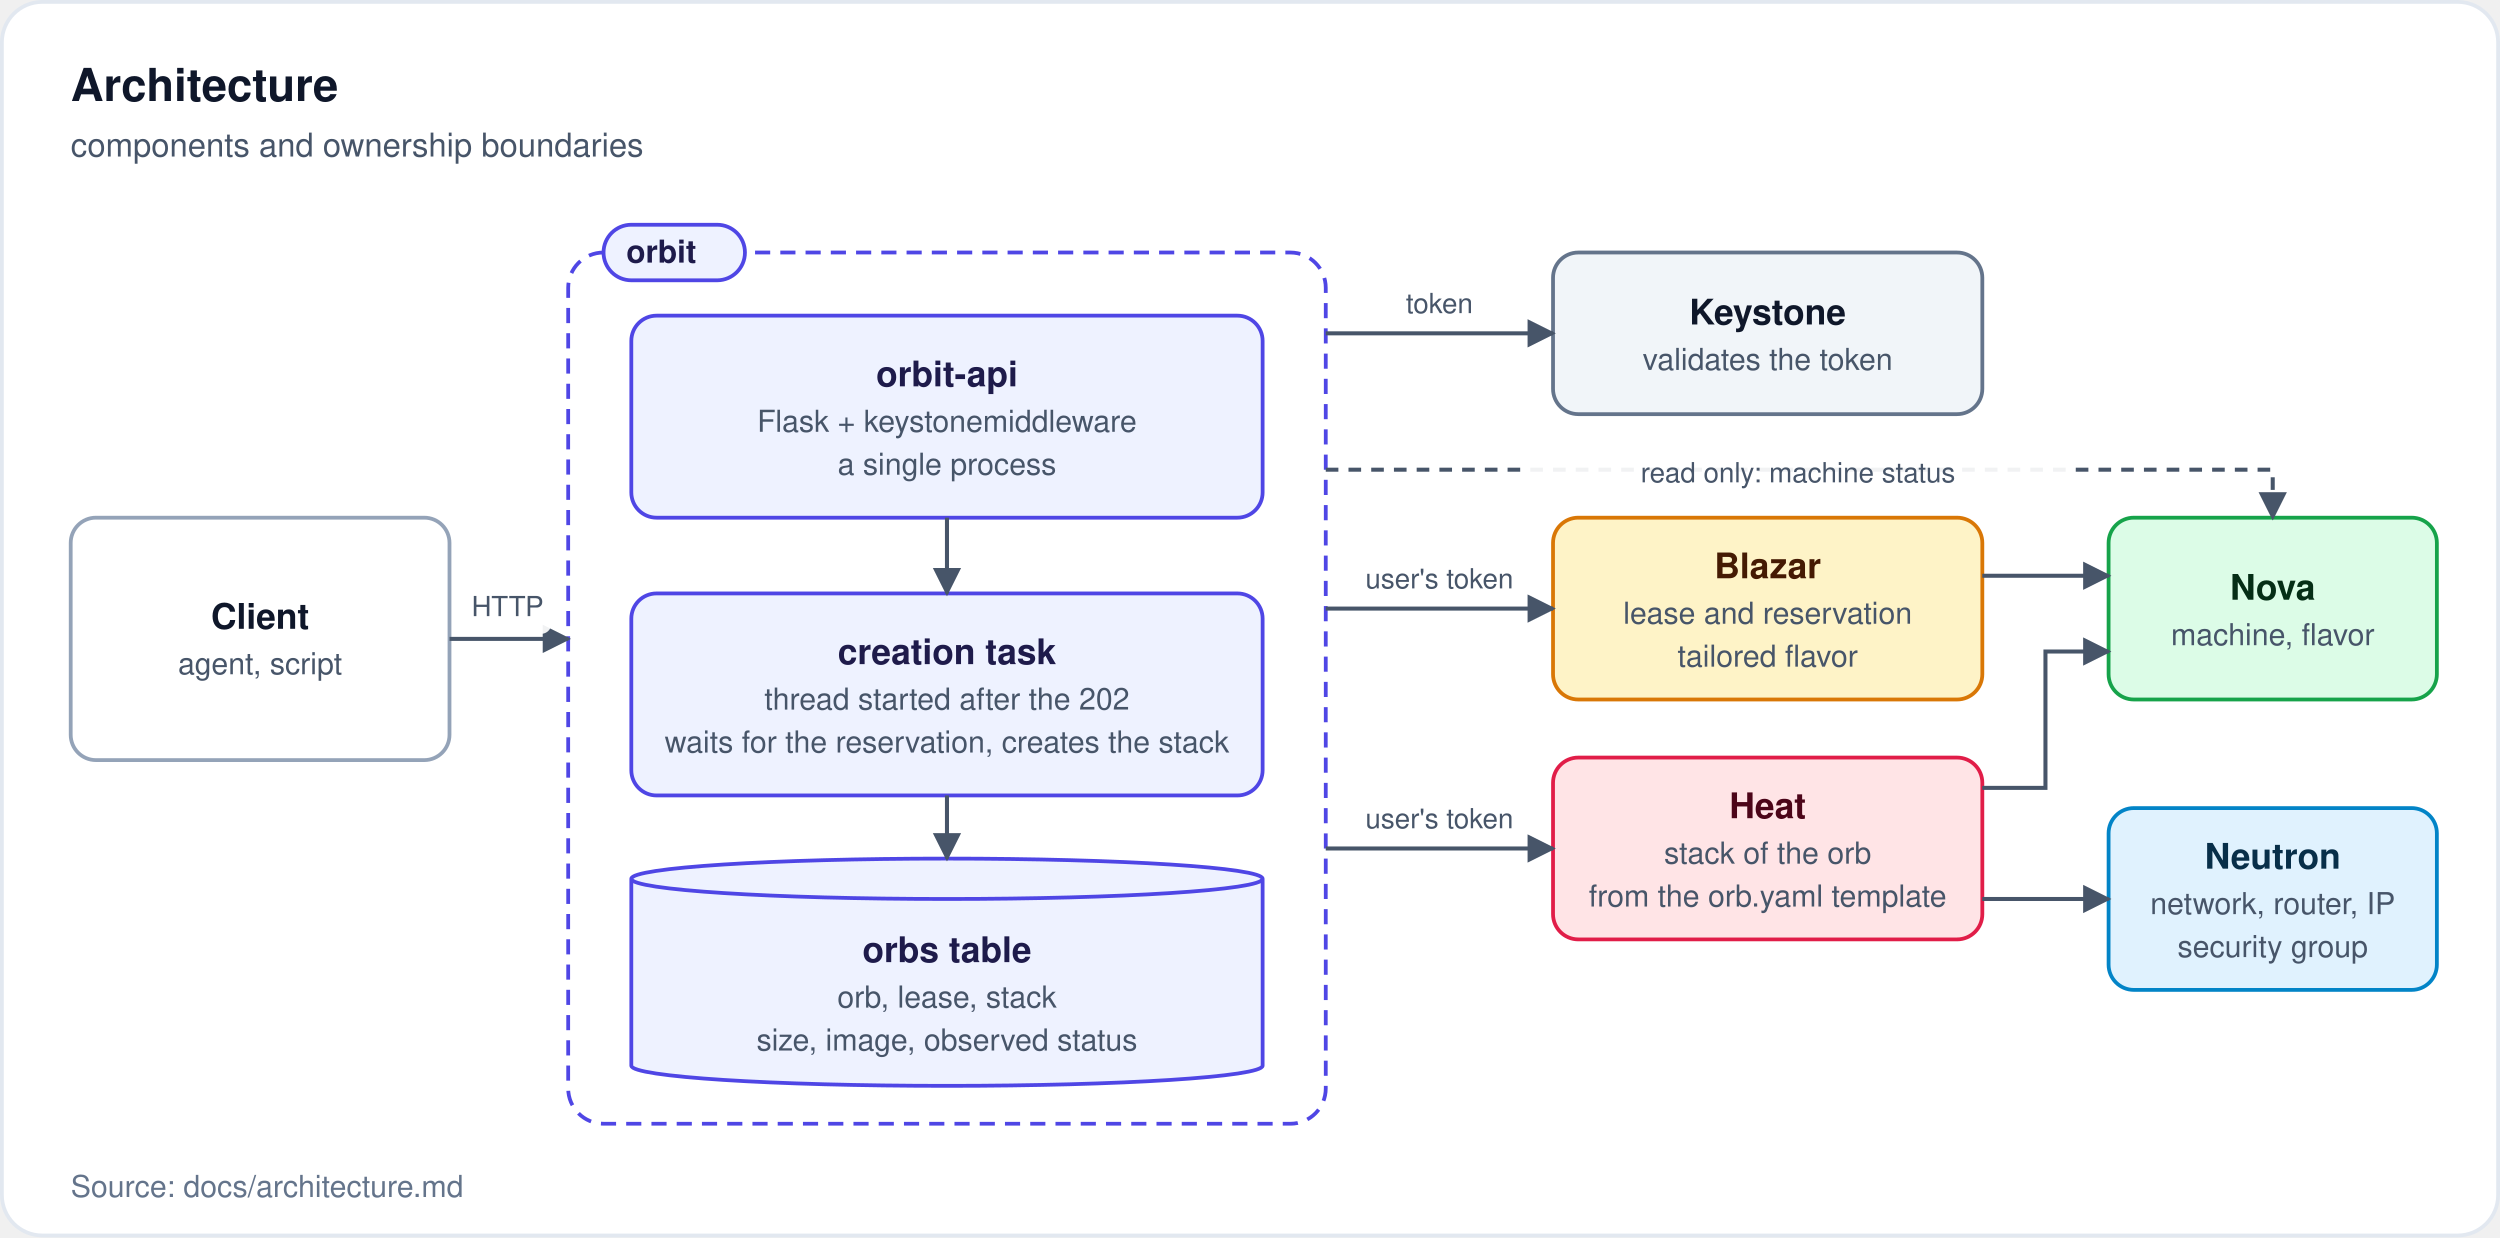
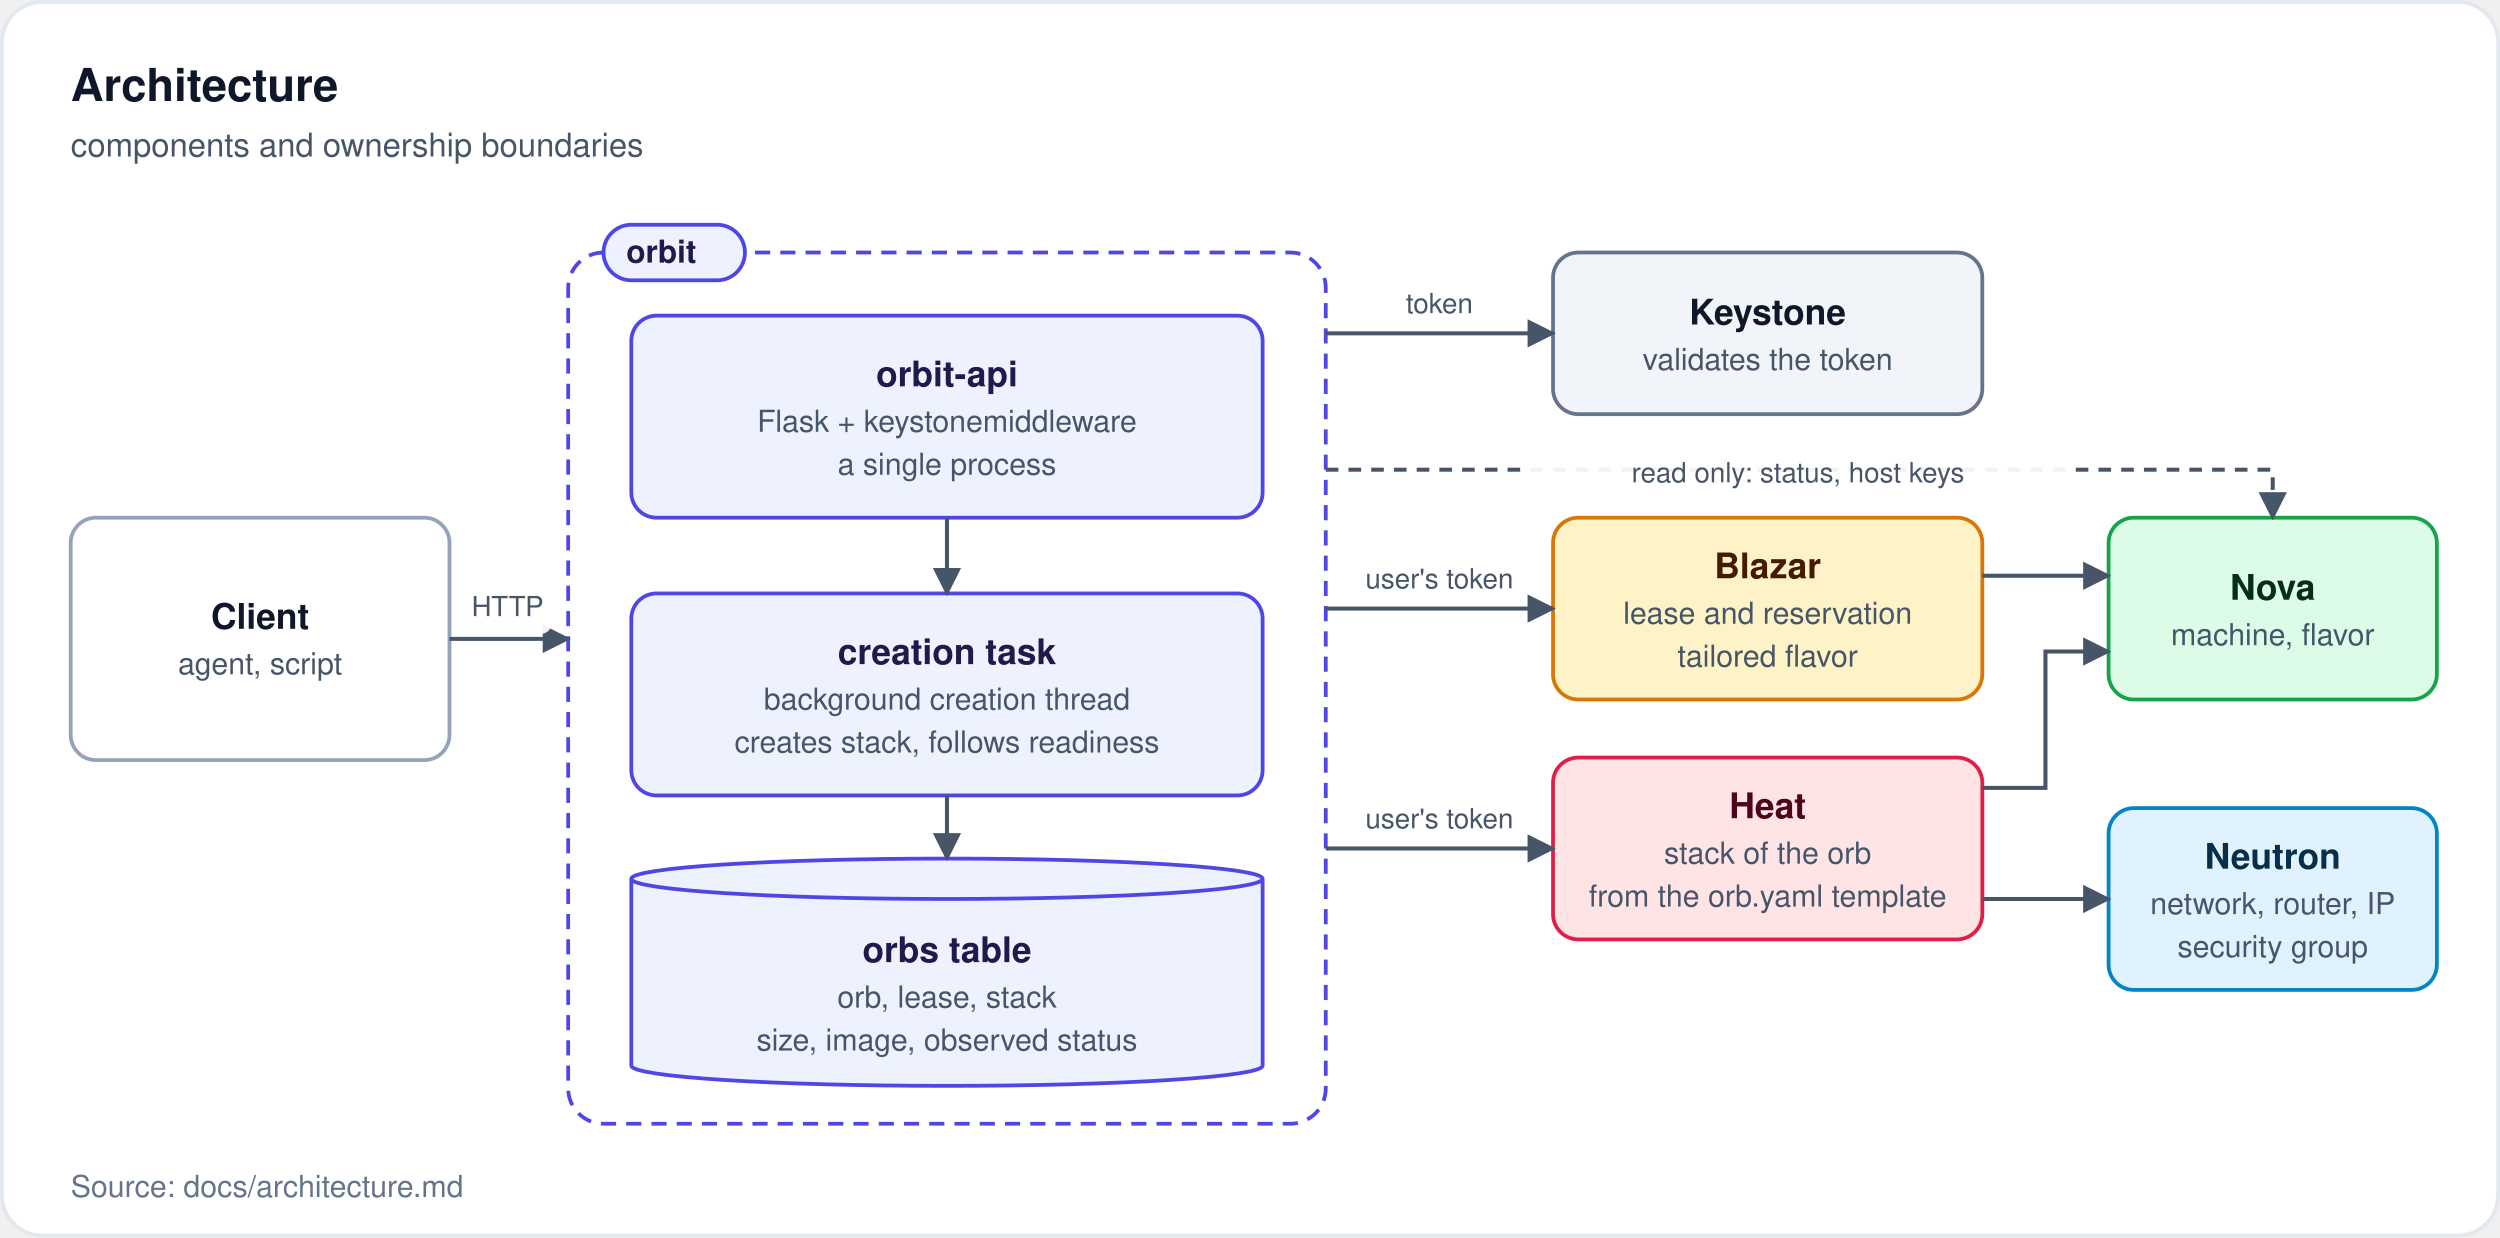
<svg xmlns="http://www.w3.org/2000/svg" width="990" height="490" viewBox="0 0 990 490" role="img" aria-label="orbit architecture: components and ownership boundaries">
  <defs>
    <marker id="a475569" viewBox="0 0 10 10" refX="9" refY="5" markerWidth="7" markerHeight="7" orient="auto-start-reverse">
      <path d="M0,0 L10,5 L0,10 z" fill="#475569" />
    </marker>
  </defs>
  <rect x="0.75" y="0.75" width="988.5" height="488.5" rx="16" fill="#ffffff" stroke="#e2e8f0" stroke-width="1.5" />
  <text x="28" y="40" font-family="-apple-system, BlinkMacSystemFont, 'Segoe UI', Helvetica, Arial, sans-serif" font-size="18" font-weight="700" fill="#0f172a">Architecture</text>
  <text x="28" y="62" font-family="-apple-system, BlinkMacSystemFont, 'Segoe UI', Helvetica, Arial, sans-serif" font-size="13" fill="#475569">components and ownership boundaries</text>
  <rect x="28" y="205" width="150" height="96" rx="10" fill="#ffffff" stroke="#94a3b8" stroke-width="1.5" />
  <text x="103.0" y="249.0" font-family="-apple-system, BlinkMacSystemFont, 'Segoe UI', Helvetica, Arial, sans-serif" font-size="14" font-weight="600" text-anchor="middle" fill="#0f172a">Client</text>
  <text x="103.0" y="267.0" font-family="-apple-system, BlinkMacSystemFont, 'Segoe UI', Helvetica, Arial, sans-serif" font-size="12" font-weight="normal" text-anchor="middle" fill="#475569">agent, script</text>
  <rect x="225" y="100" width="300" height="345" rx="14" fill="#ffffff" stroke="#4f46e5" stroke-width="1.5" stroke-dasharray="6 4" />
  <rect x="239" y="89" width="56.0" height="22" rx="11" fill="#eef2ff" stroke="#4f46e5" stroke-width="1.5" />
  <text x="248" y="104" font-family="-apple-system, BlinkMacSystemFont, 'Segoe UI', Helvetica, Arial, sans-serif" font-size="12.5" font-weight="600" text-anchor="start" fill="#1e1b4b">orbit</text>
  <rect x="250" y="125" width="250" height="80" rx="10" fill="#eef2ff" stroke="#4f46e5" stroke-width="1.5" />
  <text x="375.0" y="153.0" font-family="-apple-system, BlinkMacSystemFont, 'Segoe UI', Helvetica, Arial, sans-serif" font-size="14" font-weight="600" text-anchor="middle" fill="#1e1b4b">orbit-api</text>
  <text x="375.0" y="171.0" font-family="-apple-system, BlinkMacSystemFont, 'Segoe UI', Helvetica, Arial, sans-serif" font-size="12" font-weight="normal" text-anchor="middle" fill="#475569">Flask + keystonemiddleware</text>
  <text x="375.0" y="188.0" font-family="-apple-system, BlinkMacSystemFont, 'Segoe UI', Helvetica, Arial, sans-serif" font-size="12" font-weight="normal" text-anchor="middle" fill="#475569">a single process</text>
  <rect x="250" y="235" width="250" height="80" rx="10" fill="#eef2ff" stroke="#4f46e5" stroke-width="1.5" />
  <text x="375.0" y="263.0" font-family="-apple-system, BlinkMacSystemFont, 'Segoe UI', Helvetica, Arial, sans-serif" font-size="14" font-weight="600" text-anchor="middle" fill="#1e1b4b">creation task</text>
-   <text x="375.0" y="281.0" font-family="-apple-system, BlinkMacSystemFont, 'Segoe UI', Helvetica, Arial, sans-serif" font-size="12" font-weight="normal" text-anchor="middle" fill="#475569">thread started after the 202</text>
-   <text x="375.0" y="298.0" font-family="-apple-system, BlinkMacSystemFont, 'Segoe UI', Helvetica, Arial, sans-serif" font-size="12" font-weight="normal" text-anchor="middle" fill="#475569">waits for the reservation, creates the stack</text>
+   <text x="375.0" y="281.0" font-family="-apple-system, BlinkMacSystemFont, 'Segoe UI', Helvetica, Arial, sans-serif" font-size="12" font-weight="normal" text-anchor="middle" fill="#475569">background creation thread</text>
+   <text x="375.0" y="298.0" font-family="-apple-system, BlinkMacSystemFont, 'Segoe UI', Helvetica, Arial, sans-serif" font-size="12" font-weight="normal" text-anchor="middle" fill="#475569">creates stack, follows readiness</text>
  <path d="M250,348 a125.0,8 0 0,0 250,0 a125.0,8 0 0,0 -250,0 v74 a125.0,8 0 0,0 250,0 v-74" fill="#eef2ff" stroke="#4f46e5" stroke-width="1.5" />
  <text x="375.0" y="381.0" font-family="-apple-system, BlinkMacSystemFont, 'Segoe UI', Helvetica, Arial, sans-serif" font-size="14" font-weight="600" text-anchor="middle" fill="#1e1b4b">orbs table</text>
  <text x="375.0" y="399.0" font-family="-apple-system, BlinkMacSystemFont, 'Segoe UI', Helvetica, Arial, sans-serif" font-size="12" font-weight="normal" text-anchor="middle" fill="#475569">orb, lease, stack</text>
  <text x="375.0" y="416.0" font-family="-apple-system, BlinkMacSystemFont, 'Segoe UI', Helvetica, Arial, sans-serif" font-size="12" font-weight="normal" text-anchor="middle" fill="#475569">size, image, observed status</text>
  <path d="M375,205 L375,235" fill="none" stroke="#475569" stroke-width="1.6" marker-end="url(#a475569)" />
  <path d="M375,315 L375,340" fill="none" stroke="#475569" stroke-width="1.6" marker-end="url(#a475569)" />
  <path d="M178,253 L225,253" fill="none" stroke="#475569" stroke-width="1.6" marker-end="url(#a475569)" />
  <rect x="183.68" y="232" width="34.64" height="19" rx="4" fill="#ffffff" opacity="0.92" />
  <text x="201" y="244" font-family="-apple-system, BlinkMacSystemFont, 'Segoe UI', Helvetica, Arial, sans-serif" font-size="11" font-weight="normal" text-anchor="middle" fill="#475569">HTTP</text>
  <rect x="615" y="100" width="170" height="64" rx="10" fill="#f1f5f9" stroke="#64748b" stroke-width="1.5" />
  <text x="700.0" y="128.5" font-family="-apple-system, BlinkMacSystemFont, 'Segoe UI', Helvetica, Arial, sans-serif" font-size="14" font-weight="600" text-anchor="middle" fill="#0f172a">Keystone</text>
  <text x="700.0" y="146.5" font-family="-apple-system, BlinkMacSystemFont, 'Segoe UI', Helvetica, Arial, sans-serif" font-size="12" font-weight="normal" text-anchor="middle" fill="#475569">validates the token</text>
  <rect x="615" y="205" width="170" height="72" rx="10" fill="#fef3c7" stroke="#d97706" stroke-width="1.5" />
  <text x="700.0" y="229.0" font-family="-apple-system, BlinkMacSystemFont, 'Segoe UI', Helvetica, Arial, sans-serif" font-size="14" font-weight="600" text-anchor="middle" fill="#451a03">Blazar</text>
  <text x="700.0" y="247.0" font-family="-apple-system, BlinkMacSystemFont, 'Segoe UI', Helvetica, Arial, sans-serif" font-size="12" font-weight="normal" text-anchor="middle" fill="#475569">lease and reservation</text>
  <text x="700.0" y="264.0" font-family="-apple-system, BlinkMacSystemFont, 'Segoe UI', Helvetica, Arial, sans-serif" font-size="12" font-weight="normal" text-anchor="middle" fill="#475569">tailored flavor</text>
  <rect x="615" y="300" width="170" height="72" rx="10" fill="#ffe4e6" stroke="#e11d48" stroke-width="1.5" />
  <text x="700.0" y="324.0" font-family="-apple-system, BlinkMacSystemFont, 'Segoe UI', Helvetica, Arial, sans-serif" font-size="14" font-weight="600" text-anchor="middle" fill="#4c0519">Heat</text>
  <text x="700.0" y="342.0" font-family="-apple-system, BlinkMacSystemFont, 'Segoe UI', Helvetica, Arial, sans-serif" font-size="12" font-weight="normal" text-anchor="middle" fill="#475569">stack of the orb</text>
  <text x="700.0" y="359.0" font-family="-apple-system, BlinkMacSystemFont, 'Segoe UI', Helvetica, Arial, sans-serif" font-size="12" font-weight="normal" text-anchor="middle" fill="#475569">from the orb.yaml template</text>
  <rect x="835" y="205" width="130" height="72" rx="10" fill="#dcfce7" stroke="#16a34a" stroke-width="1.5" />
  <text x="900.0" y="237.5" font-family="-apple-system, BlinkMacSystemFont, 'Segoe UI', Helvetica, Arial, sans-serif" font-size="14" font-weight="600" text-anchor="middle" fill="#052e16">Nova</text>
  <text x="900.0" y="255.5" font-family="-apple-system, BlinkMacSystemFont, 'Segoe UI', Helvetica, Arial, sans-serif" font-size="12" font-weight="normal" text-anchor="middle" fill="#475569">machine, flavor</text>
  <rect x="835" y="320" width="130" height="72" rx="10" fill="#e0f2fe" stroke="#0284c7" stroke-width="1.5" />
  <text x="900.0" y="344.0" font-family="-apple-system, BlinkMacSystemFont, 'Segoe UI', Helvetica, Arial, sans-serif" font-size="14" font-weight="600" text-anchor="middle" fill="#082f49">Neutron</text>
  <text x="900.0" y="362.0" font-family="-apple-system, BlinkMacSystemFont, 'Segoe UI', Helvetica, Arial, sans-serif" font-size="12" font-weight="normal" text-anchor="middle" fill="#475569">network, router, IP</text>
  <text x="900.0" y="379.0" font-family="-apple-system, BlinkMacSystemFont, 'Segoe UI', Helvetica, Arial, sans-serif" font-size="12" font-weight="normal" text-anchor="middle" fill="#475569">security group</text>
  <path d="M525,132 L615,132" fill="none" stroke="#475569" stroke-width="1.6" marker-end="url(#a475569)" />
  <rect x="549.6" y="112" width="40.8" height="19" rx="4" fill="#ffffff" opacity="0.92" />
  <text x="570" y="124" font-family="-apple-system, BlinkMacSystemFont, 'Segoe UI', Helvetica, Arial, sans-serif" font-size="11" font-weight="normal" text-anchor="middle" fill="#475569">token</text>
  <path d="M525,241 L615,241" fill="none" stroke="#475569" stroke-width="1.6" marker-end="url(#a475569)" />
  <text x="570" y="233" font-family="-apple-system, BlinkMacSystemFont, 'Segoe UI', Helvetica, Arial, sans-serif" font-size="11" font-weight="normal" text-anchor="middle" fill="#475569">user's token</text>
  <path d="M525,336 L615,336" fill="none" stroke="#475569" stroke-width="1.6" marker-end="url(#a475569)" />
  <text x="570" y="328" font-family="-apple-system, BlinkMacSystemFont, 'Segoe UI', Helvetica, Arial, sans-serif" font-size="11" font-weight="normal" text-anchor="middle" fill="#475569">user's token</text>
  <path d="M525,186 L900,186 L900,205" fill="none" stroke="#475569" stroke-width="1.6" stroke-dasharray="5 4" marker-end="url(#a475569)" />
  <rect x="602.28" y="179" width="219.44" height="19" rx="4" fill="#ffffff" opacity="0.92" />
-   <text x="712" y="191" font-family="-apple-system, BlinkMacSystemFont, 'Segoe UI', Helvetica, Arial, sans-serif" font-size="11" font-weight="normal" text-anchor="middle" fill="#475569">read only: machine status</text>
+   <text x="712" y="191" font-family="-apple-system, BlinkMacSystemFont, 'Segoe UI', Helvetica, Arial, sans-serif" font-size="11" font-weight="normal" text-anchor="middle" fill="#475569">read only: status, host keys</text>
  <path d="M785,228 L835,228" fill="none" stroke="#475569" stroke-width="1.6" marker-end="url(#a475569)" />
  <path d="M785,312 L810,312 L810,258 L835,258" fill="none" stroke="#475569" stroke-width="1.6" marker-end="url(#a475569)" />
  <path d="M785,356 L835,356" fill="none" stroke="#475569" stroke-width="1.6" marker-end="url(#a475569)" />
  <text x="28" y="474" font-family="-apple-system, BlinkMacSystemFont, 'Segoe UI', Helvetica, Arial, sans-serif" font-size="12" font-weight="normal" text-anchor="start" fill="#64748b">Source: docs/architecture.md</text>
</svg>
